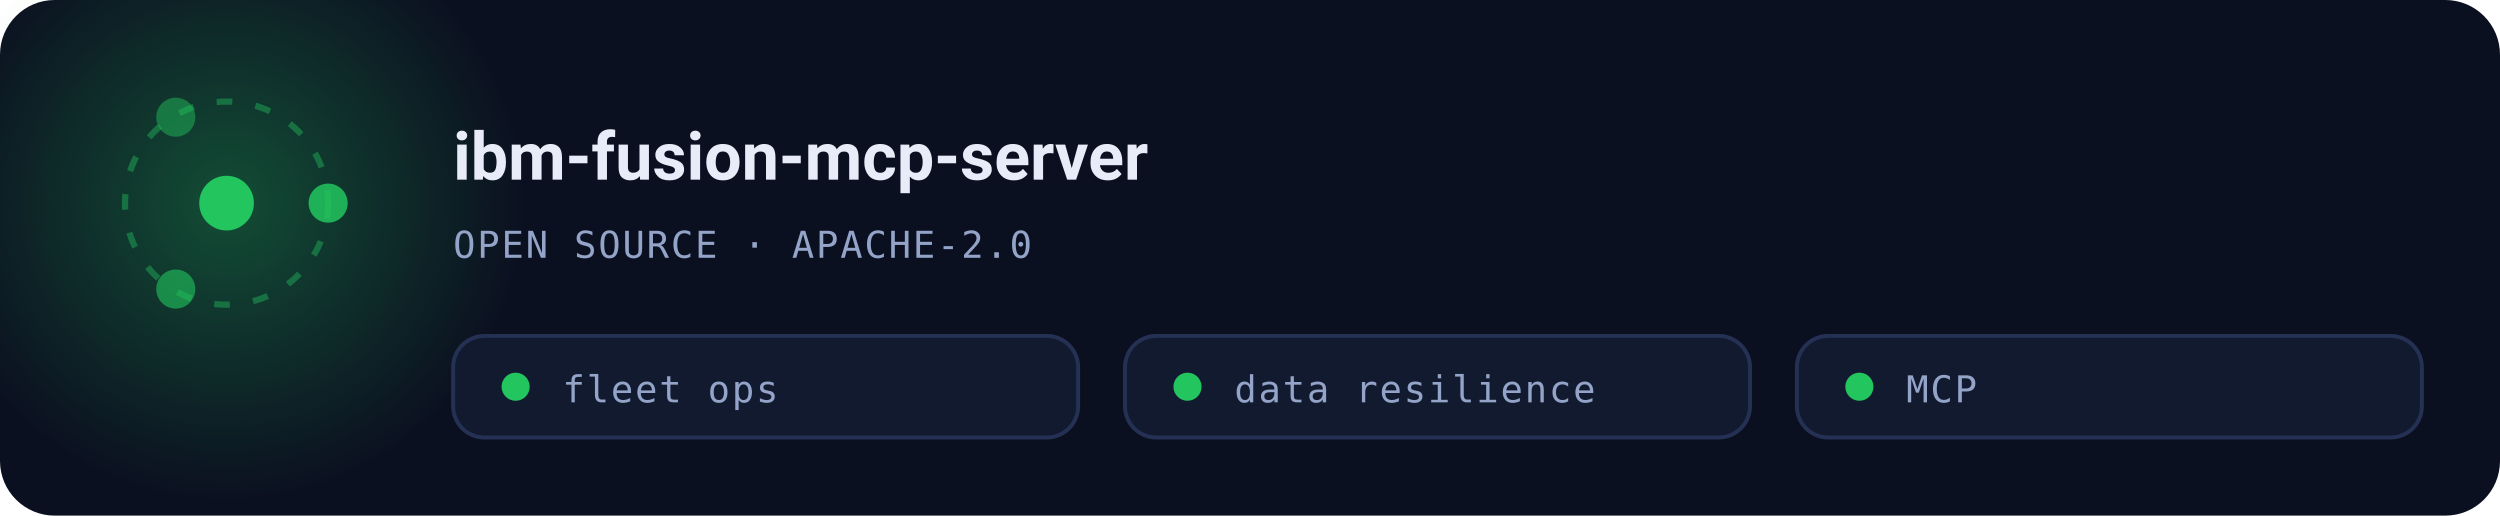
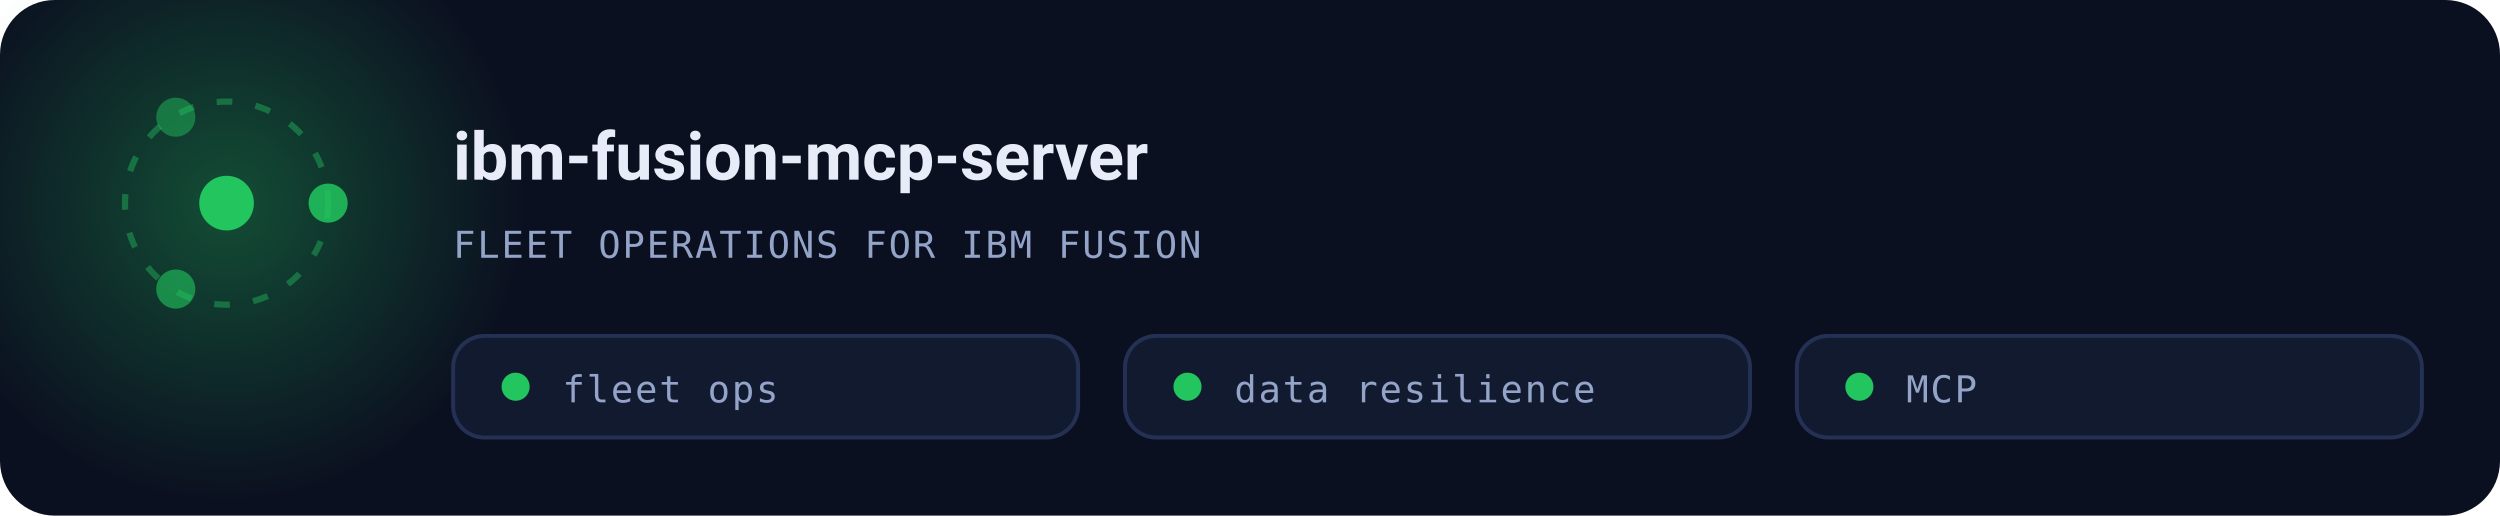
<svg xmlns="http://www.w3.org/2000/svg" viewBox="0 0 640 132" role="img" aria-label="ibm-fusion-mcp-server">
  <style>
    .mono{font-family:ui-monospace,SFMono-Regular,Menlo,Consolas,monospace}
    .sans{font-family:system-ui,-apple-system,Segoe UI,Roboto,sans-serif}
    .xs{font-size:9.5px;letter-spacing:.05em}
    @keyframes bob{0%,100%{transform:translateY(0)}50%{transform:translateY(-3px)}}
    @keyframes ping{0%,100%{opacity:.3;r:3.4}50%{opacity:1;r:5.2}}
    @keyframes ring{0%{opacity:.6;transform:scale(.76)}70%,100%{opacity:0;transform:scale(1.22)}}
    @keyframes shut{0%,42%{transform:translateY(-6px)}54%,100%{transform:translateY(0)}}
    @keyframes arc{from{stroke-dashoffset:150.8}to{stroke-dashoffset:0}}
    @keyframes spin{to{transform:rotate(360deg)}}
    @keyframes caret{0%,45%{opacity:1}55%,100%{opacity:0}}
    @keyframes draw{from{opacity:0;transform:translateX(-5px)}to{opacity:.8;transform:translateX(0)}}
    @keyframes fade{0%,100%{opacity:.45}50%{opacity:1}}
    @keyframes glow{0%,100%{opacity:.16}50%{opacity:.34}}
    .bob{animation:bob 3.6s ease-in-out infinite}
    .ping{animation:ping 2s ease-in-out infinite}
    .ring{animation:ring 2.8s ease-out infinite;transform-origin:0 0}
    .shackle{animation:shut 4.2s ease-in-out infinite}
    .arc{animation:arc 2.6s cubic-bezier(.22,.9,.3,1) both}
    .sp{animation:spin 12s linear infinite;transform-origin:0 0}
    .caret{animation:caret 1.1s step-end infinite}
    .ln{animation:draw .7s ease-out both}
    .l1{animation-delay:.12s}.l2{animation-delay:.24s}.l3{animation-delay:.36s}
    .chip{animation:fade 4.2s ease-in-out infinite}.c1{animation-delay:1.4s}.c2{animation-delay:2.8s}
    .glow{animation:glow 4.4s ease-in-out infinite}
    @media (prefers-reduced-motion:reduce){*{animation:none!important}.arc{stroke-dashoffset:0}.ln{opacity:.8}}
  </style>
  <defs>
    <radialGradient id="s-ibm-fusion-mcp-server-dark">
      <stop offset="0%" stop-color="#22c55e" stop-opacity=".34" />
      <stop offset="100%" stop-color="#22c55e" stop-opacity="0" />
    </radialGradient>
  </defs>
  <rect width="640" height="132" rx="14" fill="#0b1020" />
  <circle class="glow" cx="58" cy="52" r="76" fill="url(#s-ibm-fusion-mcp-server-dark)" />
  <g transform="translate(58 52)">
    <g class="bob">
      <circle r="7" fill="#22c55e" />
      <g class="sp">
        <circle cx="26" cy="0" r="5" fill="#22c55e" opacity=".85" />
        <circle cx="-13" cy="22" r="5" fill="#22c55e" opacity=".6" />
        <circle cx="-13" cy="-22" r="5" fill="#22c55e" opacity=".45" />
      </g>
      <circle r="26" fill="none" stroke="#22c55e" stroke-width="1.6" opacity=".4" stroke-dasharray="4 6" />
    </g>
  </g>
  <text x="116" y="46" class="sans" font-size="17" font-weight="700" fill="#e8ecf8">ibm-fusion-mcp-server</text>
-   <text x="116" y="66" class="mono xs" fill="#93a4c8">OPEN SOURCE · APACHE-2.0</text>
+   <text x="116" y="66" class="mono xs" fill="#93a4c8">FLEET OPERATIONS FOR IBM FUSION</text>
  <g class="chip c0">
    <rect x="116" y="86" width="160" height="26" rx="8" fill="#121a30" stroke="#243154" />
    <circle cx="132" cy="99" r="3.6" fill="#22c55e" />
    <text x="144" y="103" class="mono xs" fill="#93a4c8">fleet ops</text>
  </g>
  <g class="chip c1">
    <rect x="288" y="86" width="160" height="26" rx="8" fill="#121a30" stroke="#243154" />
    <circle cx="304" cy="99" r="3.6" fill="#22c55e" />
    <text x="316" y="103" class="mono xs" fill="#93a4c8">data resilience</text>
  </g>
  <g class="chip c2">
    <rect x="460" y="86" width="160" height="26" rx="8" fill="#121a30" stroke="#243154" />
    <circle cx="476" cy="99" r="3.6" fill="#22c55e" />
    <text x="488" y="103" class="mono xs" fill="#93a4c8">MCP</text>
  </g>
</svg>
